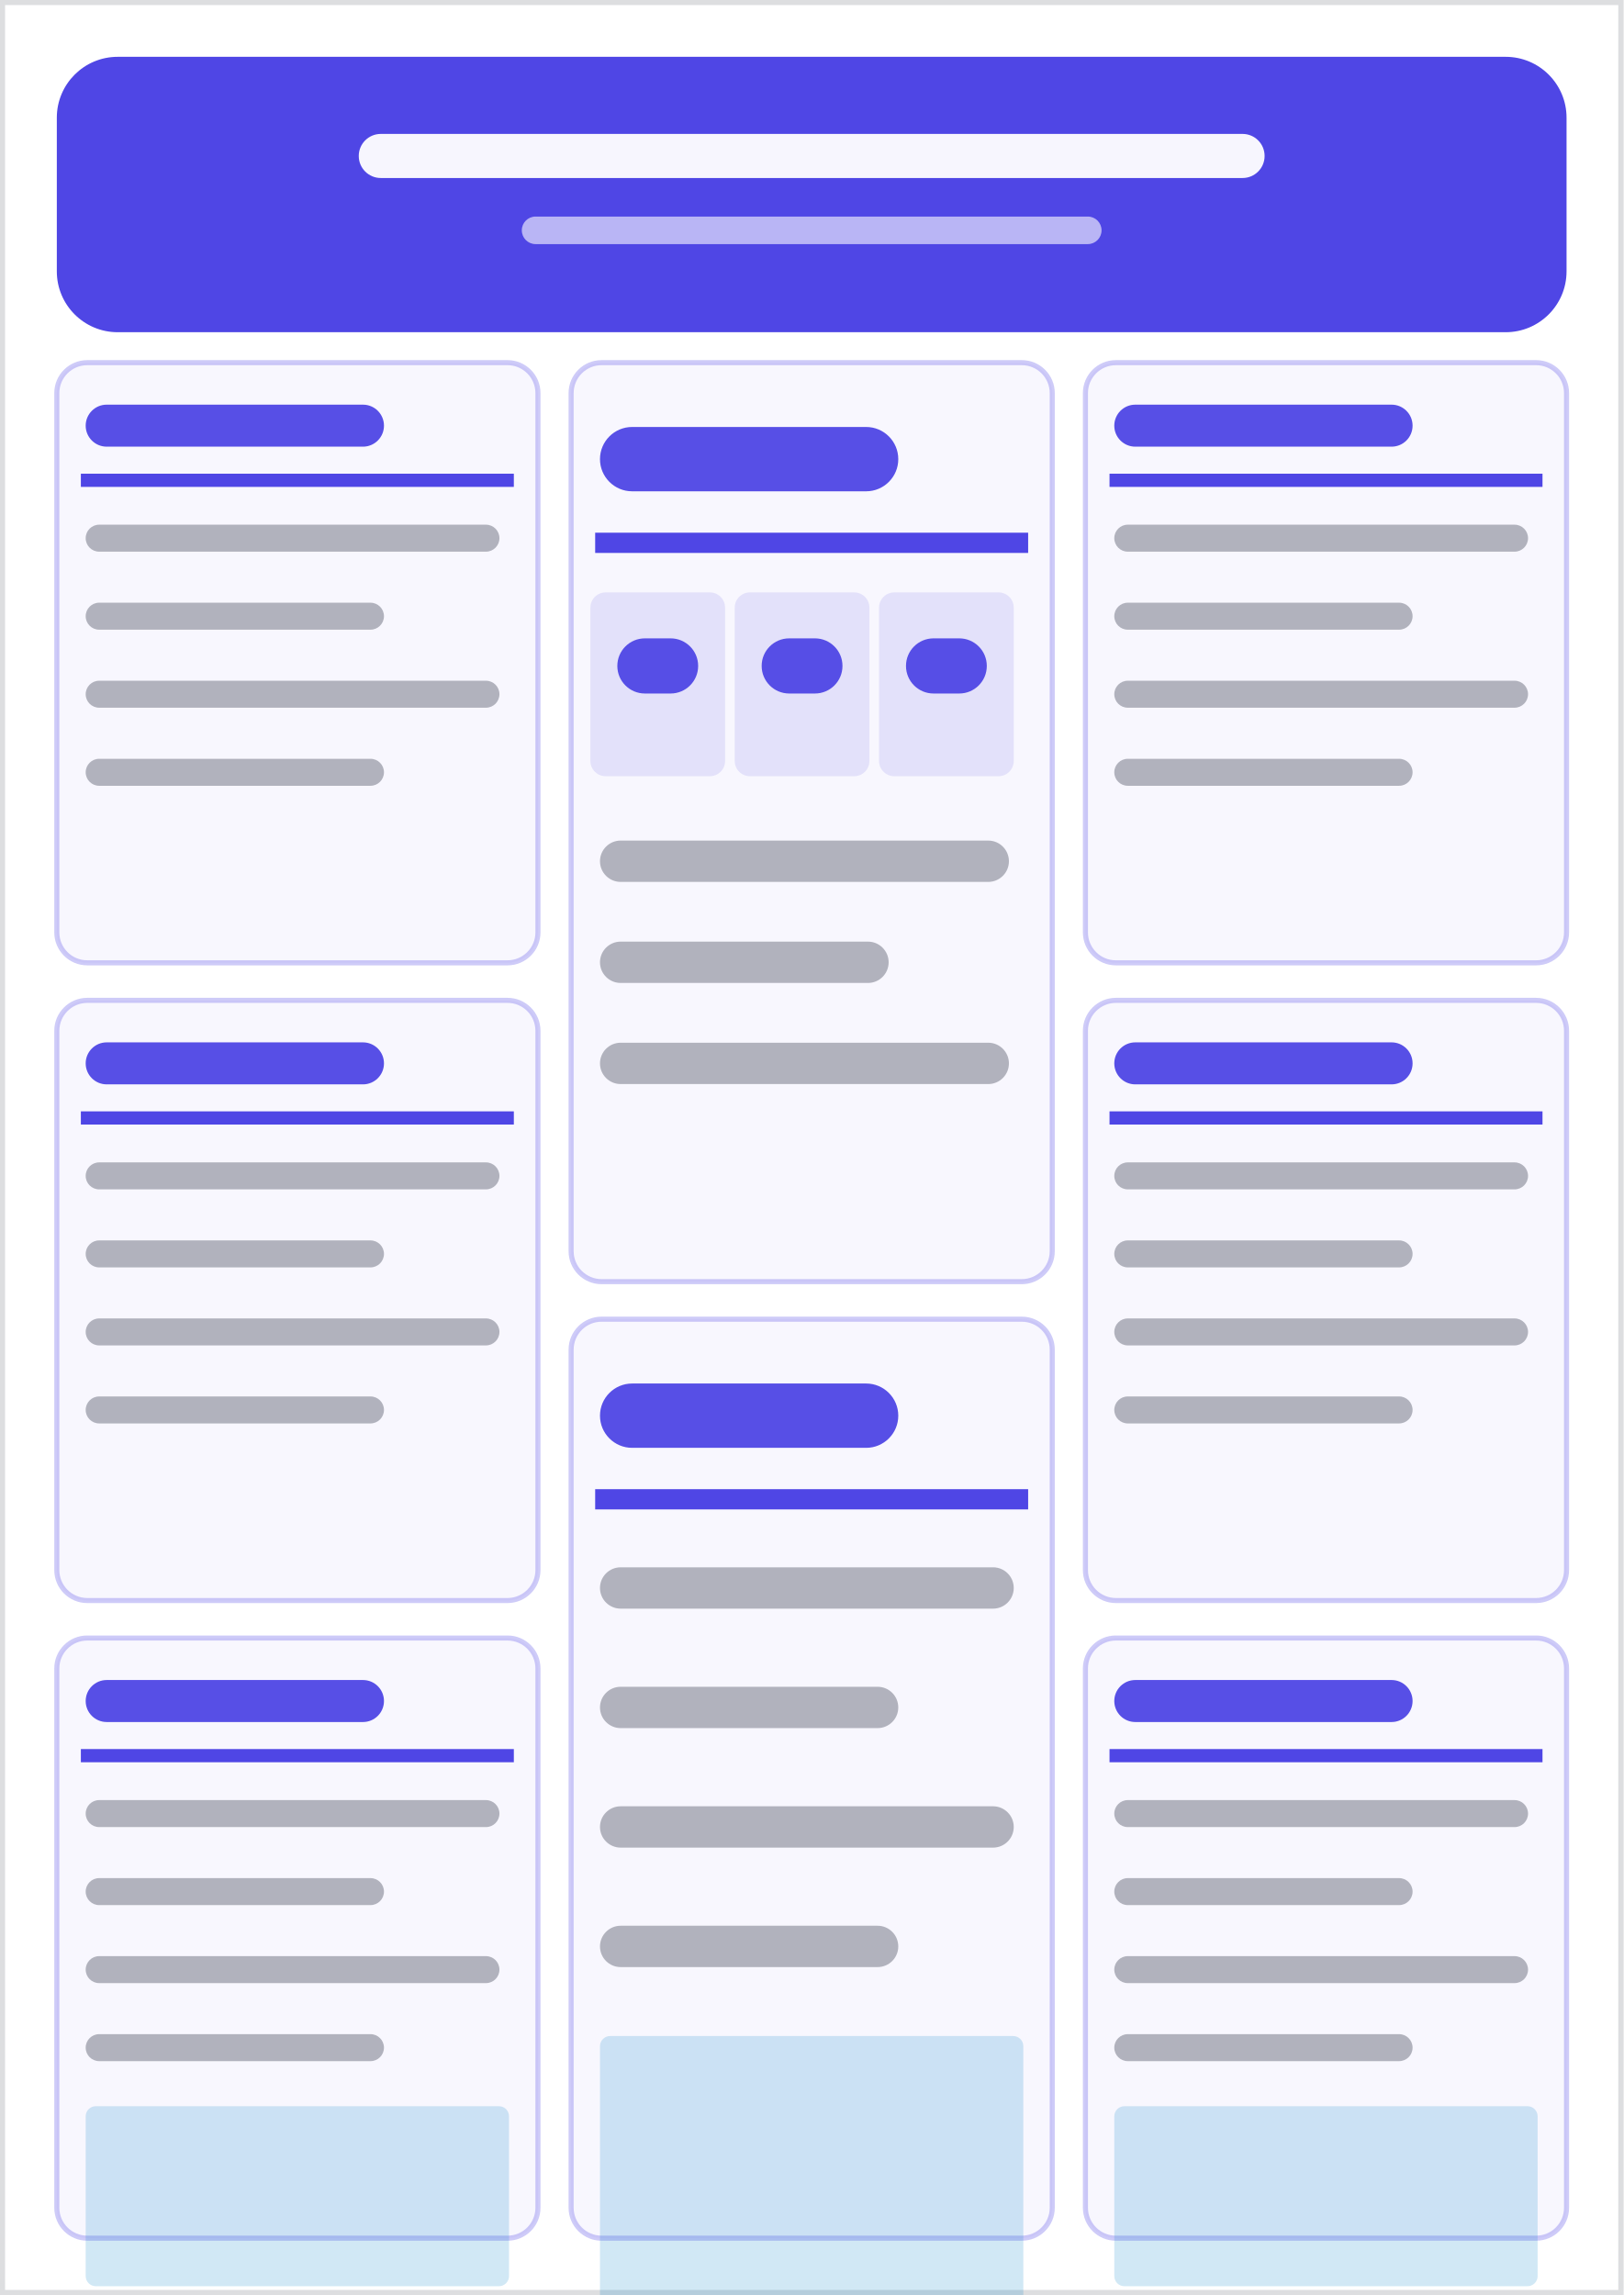
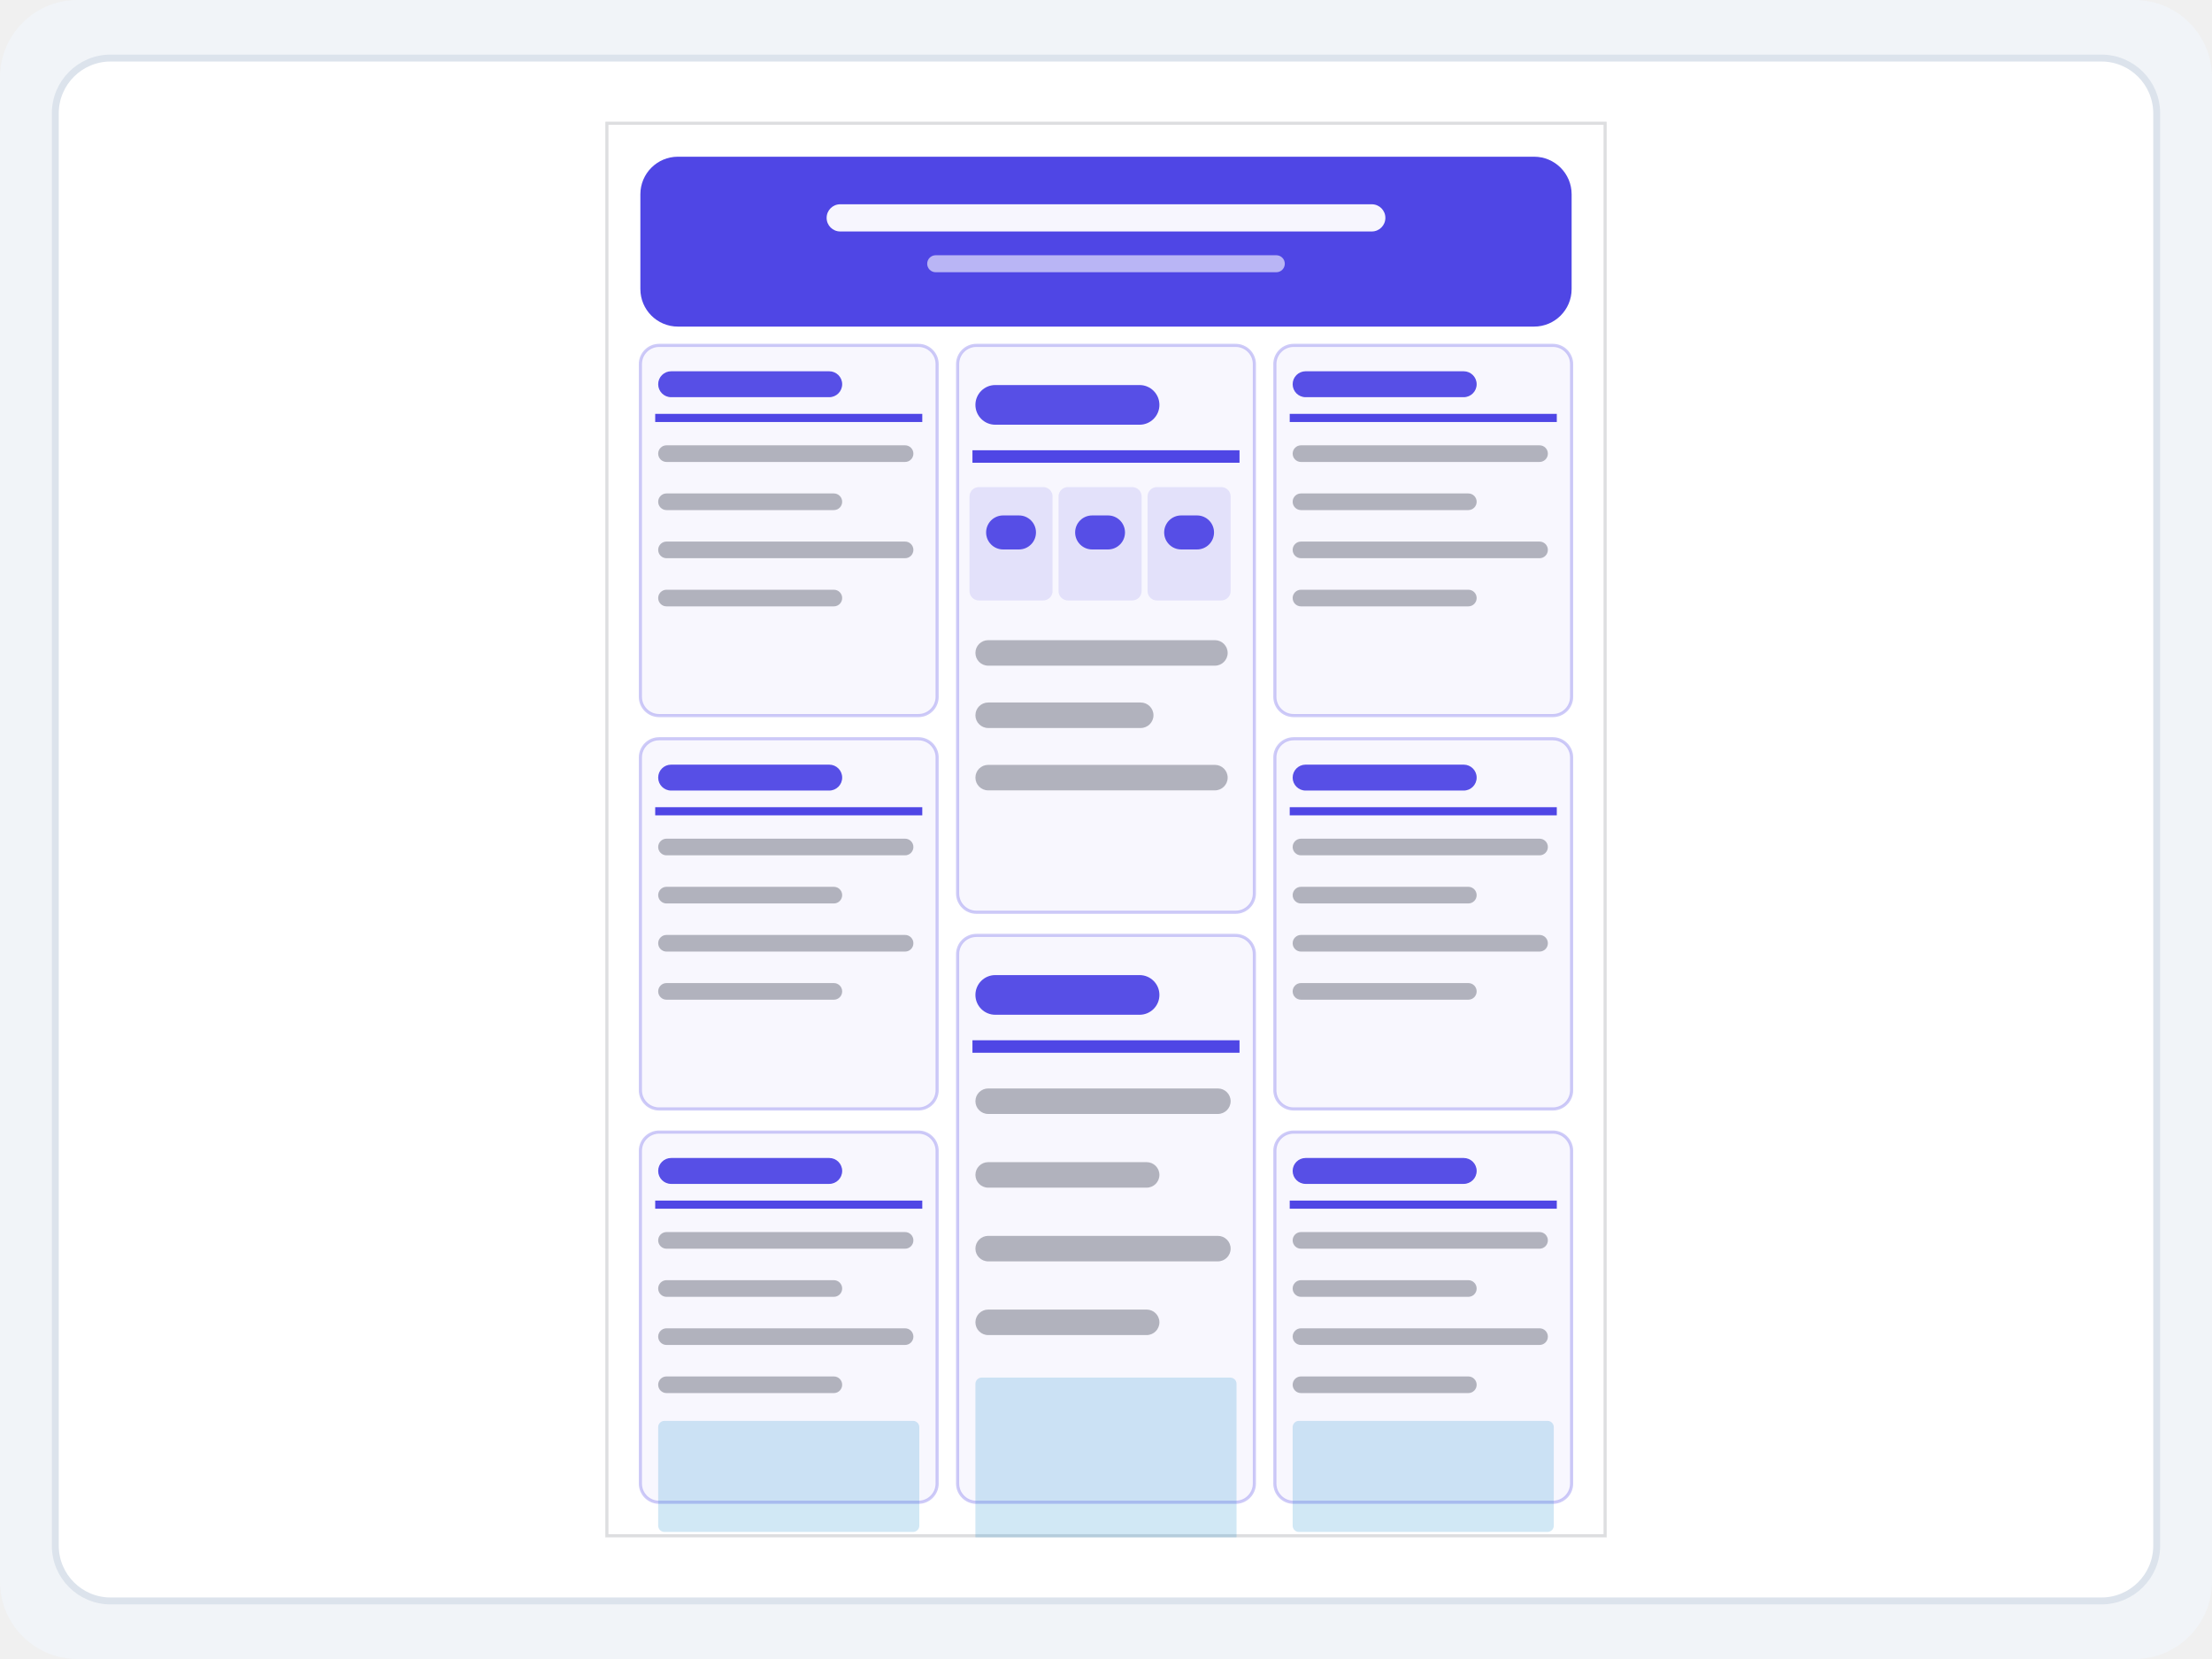
- <svg xmlns="http://www.w3.org/2000/svg" width="320" height="452.41" viewBox="0 0 320 452.41" role="img" aria-label="conference template preview">
-   <rect width="320" height="452.41" fill="#FFFFFF" />
-   <rect x="0.5" y="0.5" width="319" height="451.41" fill="none" stroke="#0F172A24" />
-   <rect x="11.2" y="11.2" width="297.6" height="54.29" rx="12" fill="#4F46E5" />
-   <rect x="70.72" y="26.4" width="178.56" height="8.69" rx="4.34" fill="#FFFFFF" opacity="0.95" />
-   <rect x="102.86" y="42.69" width="114.28" height="5.43" rx="2.71" fill="#FFFFFF" opacity="0.6" />
-   <rect x="11.2" y="71.49" width="94.84" height="118.31" rx="6" fill="#4F46E50a" stroke="#4F46E547" />
-   <rect x="16.89" y="79.77" width="58.8" height="8.28" rx="4.14" fill="#4F46E5" opacity="0.95" />
-   <rect x="15.94" y="93.38" width="85.35" height="2.6" fill="#4F46E5" />
-   <rect x="16.89" y="103.43" width="81.56" height="5.32" rx="2.66" fill="#0F172A4d" opacity="1" />
-   <rect x="16.89" y="118.81" width="58.8" height="5.32" rx="2.66" fill="#0F172A4d" opacity="1" />
-   <rect x="16.89" y="134.19" width="81.56" height="5.32" rx="2.66" fill="#0F172A4d" opacity="1" />
-   <rect x="16.89" y="149.58" width="58.8" height="5.32" rx="2.66" fill="#0F172A4d" opacity="1" />
-   <rect x="11.2" y="197.2" width="94.84" height="118.31" rx="6" fill="#4F46E50a" stroke="#4F46E547" />
-   <rect x="16.89" y="205.48" width="58.8" height="8.28" rx="4.14" fill="#4F46E5" opacity="0.95" />
-   <rect x="15.94" y="219.08" width="85.35" height="2.6" fill="#4F46E5" />
-   <rect x="16.89" y="229.14" width="81.56" height="5.32" rx="2.66" fill="#0F172A4d" opacity="1" />
-   <rect x="16.89" y="244.52" width="58.8" height="5.32" rx="2.66" fill="#0F172A4d" opacity="1" />
-   <rect x="16.89" y="259.9" width="81.56" height="5.32" rx="2.66" fill="#0F172A4d" opacity="1" />
-   <rect x="16.89" y="275.28" width="58.8" height="5.32" rx="2.66" fill="#0F172A4d" opacity="1" />
-   <rect x="11.2" y="322.9" width="94.84" height="118.31" rx="6" fill="#4F46E50a" stroke="#4F46E547" />
-   <rect x="16.89" y="331.18" width="58.8" height="8.28" rx="4.14" fill="#4F46E5" opacity="0.95" />
-   <rect x="15.94" y="344.79" width="85.35" height="2.6" fill="#4F46E5" />
-   <rect x="16.89" y="354.85" width="81.56" height="5.32" rx="2.66" fill="#0F172A4d" opacity="1" />
-   <rect x="16.89" y="370.23" width="58.8" height="5.32" rx="2.66" fill="#0F172A4d" opacity="1" />
-   <rect x="16.89" y="385.61" width="81.56" height="5.32" rx="2.66" fill="#0F172A4d" opacity="1" />
-   <rect x="16.89" y="400.99" width="58.8" height="5.32" rx="2.66" fill="#0F172A4d" opacity="1" />
-   <rect x="16.89" y="415.19" width="83.45" height="35.49" rx="2" fill="#0284C72e" />
-   <rect x="112.58" y="71.49" width="94.84" height="181.16" rx="6" fill="#4F46E50a" stroke="#4F46E547" />
-   <rect x="118.27" y="84.17" width="58.8" height="12.68" rx="6.34" fill="#4F46E5" opacity="0.95" />
-   <rect x="117.32" y="105.01" width="85.35" height="3.99" fill="#4F46E5" />
-   <rect x="116.38" y="116.78" width="26.55" height="36.23" rx="3" fill="#4F46E51f" />
-   <rect x="121.69" y="125.84" width="15.93" height="10.87" rx="5.43" fill="#4F46E5" opacity="0.95" />
-   <rect x="144.83" y="116.78" width="26.55" height="36.23" rx="3" fill="#4F46E51f" />
-   <rect x="150.14" y="125.84" width="15.93" height="10.87" rx="5.43" fill="#4F46E5" opacity="0.95" />
-   <rect x="173.28" y="116.78" width="26.55" height="36.23" rx="3" fill="#4F46E51f" />
-   <rect x="178.59" y="125.84" width="15.93" height="10.87" rx="5.43" fill="#4F46E5" opacity="0.95" />
-   <rect x="118.27" y="165.7" width="80.61" height="8.15" rx="4.08" fill="#0F172A4d" opacity="1" />
-   <rect x="118.27" y="185.62" width="56.9" height="8.15" rx="4.08" fill="#0F172A4d" opacity="1" />
-   <rect x="118.27" y="205.55" width="80.61" height="8.15" rx="4.08" fill="#0F172A4d" opacity="1" />
-   <rect x="112.58" y="260.05" width="94.84" height="181.16" rx="6" fill="#4F46E50a" stroke="#4F46E547" />
-   <rect x="118.27" y="272.73" width="58.8" height="12.68" rx="6.34" fill="#4F46E5" opacity="0.95" />
-   <rect x="117.32" y="293.56" width="85.35" height="3.99" fill="#4F46E5" />
-   <rect x="118.27" y="308.96" width="81.56" height="8.15" rx="4.08" fill="#0F172A4d" opacity="1" />
-   <rect x="118.27" y="332.51" width="58.8" height="8.15" rx="4.08" fill="#0F172A4d" opacity="1" />
-   <rect x="118.27" y="356.07" width="81.56" height="8.15" rx="4.08" fill="#0F172A4d" opacity="1" />
-   <rect x="118.27" y="379.62" width="58.8" height="8.15" rx="4.08" fill="#0F172A4d" opacity="1" />
-   <rect x="118.27" y="401.36" width="83.45" height="54.35" rx="2" fill="#0284C72e" />
-   <rect x="213.96" y="71.49" width="94.84" height="118.31" rx="6" fill="#4F46E50a" stroke="#4F46E547" />
-   <rect x="219.65" y="79.77" width="58.8" height="8.28" rx="4.14" fill="#4F46E5" opacity="0.95" />
-   <rect x="218.71" y="93.38" width="85.35" height="2.6" fill="#4F46E5" />
-   <rect x="219.65" y="103.43" width="81.56" height="5.32" rx="2.66" fill="#0F172A4d" opacity="1" />
-   <rect x="219.65" y="118.81" width="58.8" height="5.32" rx="2.66" fill="#0F172A4d" opacity="1" />
-   <rect x="219.65" y="134.19" width="81.56" height="5.32" rx="2.66" fill="#0F172A4d" opacity="1" />
-   <rect x="219.65" y="149.58" width="58.8" height="5.32" rx="2.66" fill="#0F172A4d" opacity="1" />
-   <rect x="213.96" y="197.2" width="94.84" height="118.31" rx="6" fill="#4F46E50a" stroke="#4F46E547" />
-   <rect x="219.65" y="205.48" width="58.8" height="8.28" rx="4.14" fill="#4F46E5" opacity="0.95" />
-   <rect x="218.71" y="219.08" width="85.35" height="2.6" fill="#4F46E5" />
-   <rect x="219.65" y="229.14" width="81.56" height="5.32" rx="2.66" fill="#0F172A4d" opacity="1" />
-   <rect x="219.65" y="244.52" width="58.8" height="5.32" rx="2.66" fill="#0F172A4d" opacity="1" />
-   <rect x="219.65" y="259.9" width="81.56" height="5.32" rx="2.66" fill="#0F172A4d" opacity="1" />
-   <rect x="219.65" y="275.28" width="58.8" height="5.32" rx="2.66" fill="#0F172A4d" opacity="1" />
-   <rect x="213.96" y="322.9" width="94.84" height="118.31" rx="6" fill="#4F46E50a" stroke="#4F46E547" />
-   <rect x="219.65" y="331.18" width="58.8" height="8.28" rx="4.14" fill="#4F46E5" opacity="0.95" />
-   <rect x="218.71" y="344.79" width="85.35" height="2.6" fill="#4F46E5" />
-   <rect x="219.65" y="354.85" width="81.56" height="5.32" rx="2.66" fill="#0F172A4d" opacity="1" />
-   <rect x="219.65" y="370.23" width="58.8" height="5.32" rx="2.66" fill="#0F172A4d" opacity="1" />
-   <rect x="219.65" y="385.61" width="81.56" height="5.32" rx="2.66" fill="#0F172A4d" opacity="1" />
-   <rect x="219.65" y="400.99" width="58.8" height="5.32" rx="2.66" fill="#0F172A4d" opacity="1" />
-   <rect x="219.65" y="415.19" width="83.45" height="35.49" rx="2" fill="#0284C72e" />
+ <svg xmlns="http://www.w3.org/2000/svg" width="320" height="240" viewBox="0 0 320 240" role="img" aria-label="Conference Modern template preview" data-template-id="conference">
+   <rect width="320" height="240" rx="11.2" fill="#F1F4F8" />
+   <rect x="8" y="8.4" width="304" height="223.2" rx="8" fill="#FFFFFF" stroke="#DCE3EC" />
+   <svg x="87.57" y="17.6" width="144.86" height="204.8" viewBox="0 0 320 452.41" preserveAspectRatio="none" aria-hidden="true">
+     <rect width="320" height="452.41" fill="#FFFFFF" />
+     <rect x="0.5" y="0.5" width="319" height="451.41" fill="none" stroke="#0F172A24" />
+     <rect x="11.2" y="11.2" width="297.6" height="54.29" rx="12" fill="#4F46E5" />
+     <rect x="70.72" y="26.4" width="178.56" height="8.69" rx="4.34" fill="#FFFFFF" opacity="0.95" />
+     <rect x="102.86" y="42.69" width="114.28" height="5.43" rx="2.71" fill="#FFFFFF" opacity="0.6" />
+     <rect x="11.2" y="71.49" width="94.84" height="118.31" rx="6" fill="#4F46E50a" stroke="#4F46E547" />
+     <rect x="16.89" y="79.77" width="58.8" height="8.28" rx="4.14" fill="#4F46E5" opacity="0.95" />
+     <rect x="15.94" y="93.38" width="85.35" height="2.6" fill="#4F46E5" />
+     <rect x="16.89" y="103.43" width="81.56" height="5.32" rx="2.66" fill="#0F172A4d" opacity="1" />
+     <rect x="16.89" y="118.81" width="58.8" height="5.32" rx="2.66" fill="#0F172A4d" opacity="1" />
+     <rect x="16.89" y="134.19" width="81.56" height="5.32" rx="2.66" fill="#0F172A4d" opacity="1" />
+     <rect x="16.89" y="149.58" width="58.8" height="5.32" rx="2.66" fill="#0F172A4d" opacity="1" />
+     <rect x="11.2" y="197.2" width="94.84" height="118.31" rx="6" fill="#4F46E50a" stroke="#4F46E547" />
+     <rect x="16.89" y="205.48" width="58.8" height="8.28" rx="4.14" fill="#4F46E5" opacity="0.95" />
+     <rect x="15.94" y="219.08" width="85.35" height="2.6" fill="#4F46E5" />
+     <rect x="16.89" y="229.14" width="81.56" height="5.32" rx="2.66" fill="#0F172A4d" opacity="1" />
+     <rect x="16.89" y="244.52" width="58.8" height="5.32" rx="2.66" fill="#0F172A4d" opacity="1" />
+     <rect x="16.89" y="259.9" width="81.56" height="5.32" rx="2.66" fill="#0F172A4d" opacity="1" />
+     <rect x="16.89" y="275.28" width="58.8" height="5.32" rx="2.66" fill="#0F172A4d" opacity="1" />
+     <rect x="11.2" y="322.9" width="94.84" height="118.31" rx="6" fill="#4F46E50a" stroke="#4F46E547" />
+     <rect x="16.89" y="331.18" width="58.8" height="8.28" rx="4.14" fill="#4F46E5" opacity="0.95" />
+     <rect x="15.94" y="344.79" width="85.35" height="2.6" fill="#4F46E5" />
+     <rect x="16.89" y="354.85" width="81.56" height="5.32" rx="2.66" fill="#0F172A4d" opacity="1" />
+     <rect x="16.89" y="370.23" width="58.8" height="5.32" rx="2.66" fill="#0F172A4d" opacity="1" />
+     <rect x="16.89" y="385.61" width="81.56" height="5.32" rx="2.66" fill="#0F172A4d" opacity="1" />
+     <rect x="16.89" y="400.99" width="58.8" height="5.32" rx="2.66" fill="#0F172A4d" opacity="1" />
+     <rect x="16.89" y="415.19" width="83.45" height="35.49" rx="2" fill="#0284C72e" />
+     <rect x="112.58" y="71.49" width="94.84" height="181.16" rx="6" fill="#4F46E50a" stroke="#4F46E547" />
+     <rect x="118.27" y="84.17" width="58.8" height="12.68" rx="6.34" fill="#4F46E5" opacity="0.95" />
+     <rect x="117.32" y="105.01" width="85.35" height="3.99" fill="#4F46E5" />
+     <rect x="116.38" y="116.78" width="26.55" height="36.23" rx="3" fill="#4F46E51f" />
+     <rect x="121.69" y="125.84" width="15.93" height="10.87" rx="5.43" fill="#4F46E5" opacity="0.95" />
+     <rect x="144.83" y="116.78" width="26.55" height="36.23" rx="3" fill="#4F46E51f" />
+     <rect x="150.14" y="125.84" width="15.93" height="10.87" rx="5.43" fill="#4F46E5" opacity="0.95" />
+     <rect x="173.28" y="116.78" width="26.55" height="36.23" rx="3" fill="#4F46E51f" />
+     <rect x="178.59" y="125.84" width="15.93" height="10.87" rx="5.43" fill="#4F46E5" opacity="0.95" />
+     <rect x="118.27" y="165.7" width="80.61" height="8.15" rx="4.08" fill="#0F172A4d" opacity="1" />
+     <rect x="118.27" y="185.62" width="56.9" height="8.15" rx="4.08" fill="#0F172A4d" opacity="1" />
+     <rect x="118.27" y="205.55" width="80.61" height="8.15" rx="4.08" fill="#0F172A4d" opacity="1" />
+     <rect x="112.58" y="260.05" width="94.84" height="181.16" rx="6" fill="#4F46E50a" stroke="#4F46E547" />
+     <rect x="118.27" y="272.73" width="58.8" height="12.68" rx="6.34" fill="#4F46E5" opacity="0.95" />
+     <rect x="117.32" y="293.56" width="85.35" height="3.99" fill="#4F46E5" />
+     <rect x="118.27" y="308.96" width="81.56" height="8.15" rx="4.08" fill="#0F172A4d" opacity="1" />
+     <rect x="118.27" y="332.51" width="58.8" height="8.15" rx="4.08" fill="#0F172A4d" opacity="1" />
+     <rect x="118.27" y="356.07" width="81.56" height="8.15" rx="4.08" fill="#0F172A4d" opacity="1" />
+     <rect x="118.27" y="379.62" width="58.8" height="8.15" rx="4.08" fill="#0F172A4d" opacity="1" />
+     <rect x="118.27" y="401.36" width="83.45" height="54.35" rx="2" fill="#0284C72e" />
+     <rect x="213.96" y="71.49" width="94.84" height="118.31" rx="6" fill="#4F46E50a" stroke="#4F46E547" />
+     <rect x="219.65" y="79.77" width="58.8" height="8.28" rx="4.14" fill="#4F46E5" opacity="0.95" />
+     <rect x="218.71" y="93.38" width="85.35" height="2.6" fill="#4F46E5" />
+     <rect x="219.65" y="103.43" width="81.56" height="5.32" rx="2.66" fill="#0F172A4d" opacity="1" />
+     <rect x="219.65" y="118.81" width="58.8" height="5.32" rx="2.66" fill="#0F172A4d" opacity="1" />
+     <rect x="219.65" y="134.19" width="81.56" height="5.32" rx="2.66" fill="#0F172A4d" opacity="1" />
+     <rect x="219.65" y="149.58" width="58.8" height="5.32" rx="2.66" fill="#0F172A4d" opacity="1" />
+     <rect x="213.96" y="197.2" width="94.84" height="118.31" rx="6" fill="#4F46E50a" stroke="#4F46E547" />
+     <rect x="219.65" y="205.48" width="58.8" height="8.28" rx="4.14" fill="#4F46E5" opacity="0.95" />
+     <rect x="218.71" y="219.08" width="85.35" height="2.6" fill="#4F46E5" />
+     <rect x="219.65" y="229.14" width="81.56" height="5.32" rx="2.66" fill="#0F172A4d" opacity="1" />
+     <rect x="219.65" y="244.52" width="58.8" height="5.32" rx="2.66" fill="#0F172A4d" opacity="1" />
+     <rect x="219.65" y="259.9" width="81.56" height="5.32" rx="2.66" fill="#0F172A4d" opacity="1" />
+     <rect x="219.65" y="275.28" width="58.8" height="5.32" rx="2.66" fill="#0F172A4d" opacity="1" />
+     <rect x="213.96" y="322.9" width="94.84" height="118.31" rx="6" fill="#4F46E50a" stroke="#4F46E547" />
+     <rect x="219.65" y="331.18" width="58.8" height="8.28" rx="4.14" fill="#4F46E5" opacity="0.95" />
+     <rect x="218.71" y="344.79" width="85.35" height="2.6" fill="#4F46E5" />
+     <rect x="219.65" y="354.85" width="81.56" height="5.32" rx="2.66" fill="#0F172A4d" opacity="1" />
+     <rect x="219.65" y="370.23" width="58.8" height="5.32" rx="2.66" fill="#0F172A4d" opacity="1" />
+     <rect x="219.65" y="385.61" width="81.56" height="5.32" rx="2.66" fill="#0F172A4d" opacity="1" />
+     <rect x="219.65" y="400.99" width="58.8" height="5.32" rx="2.66" fill="#0F172A4d" opacity="1" />
+     <rect x="219.65" y="415.19" width="83.45" height="35.49" rx="2" fill="#0284C72e" />
+   </svg>
</svg>
